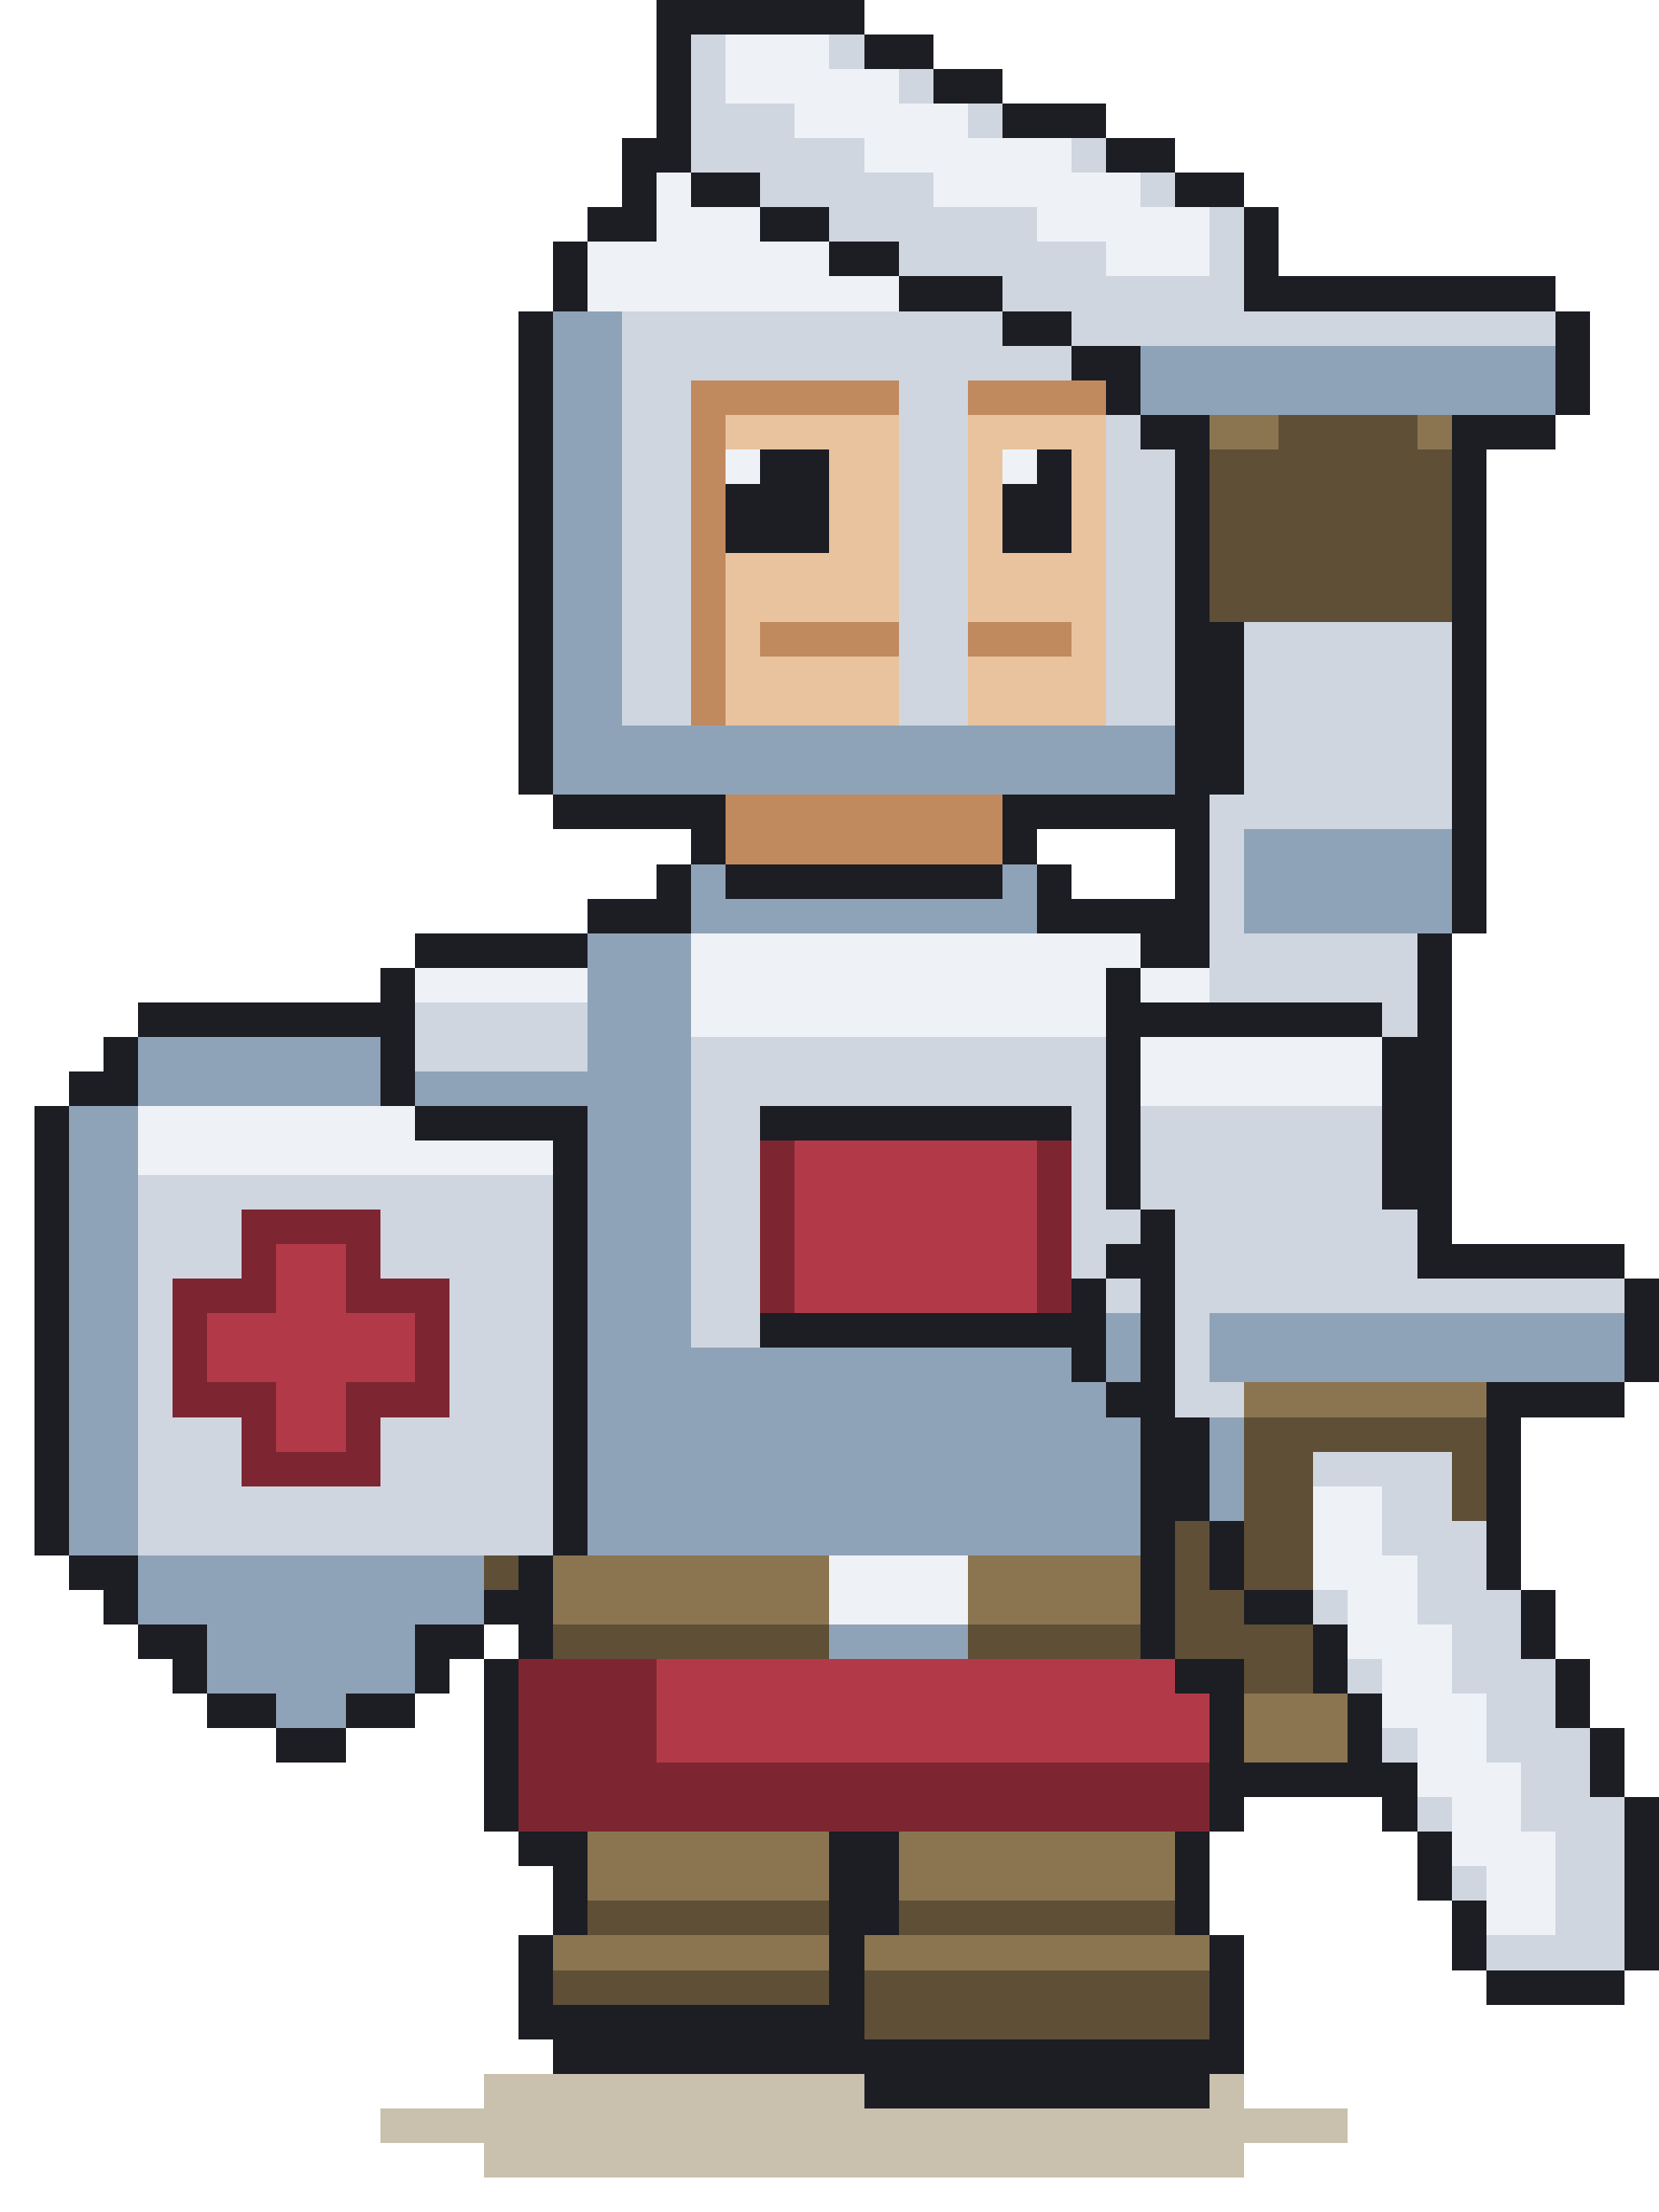
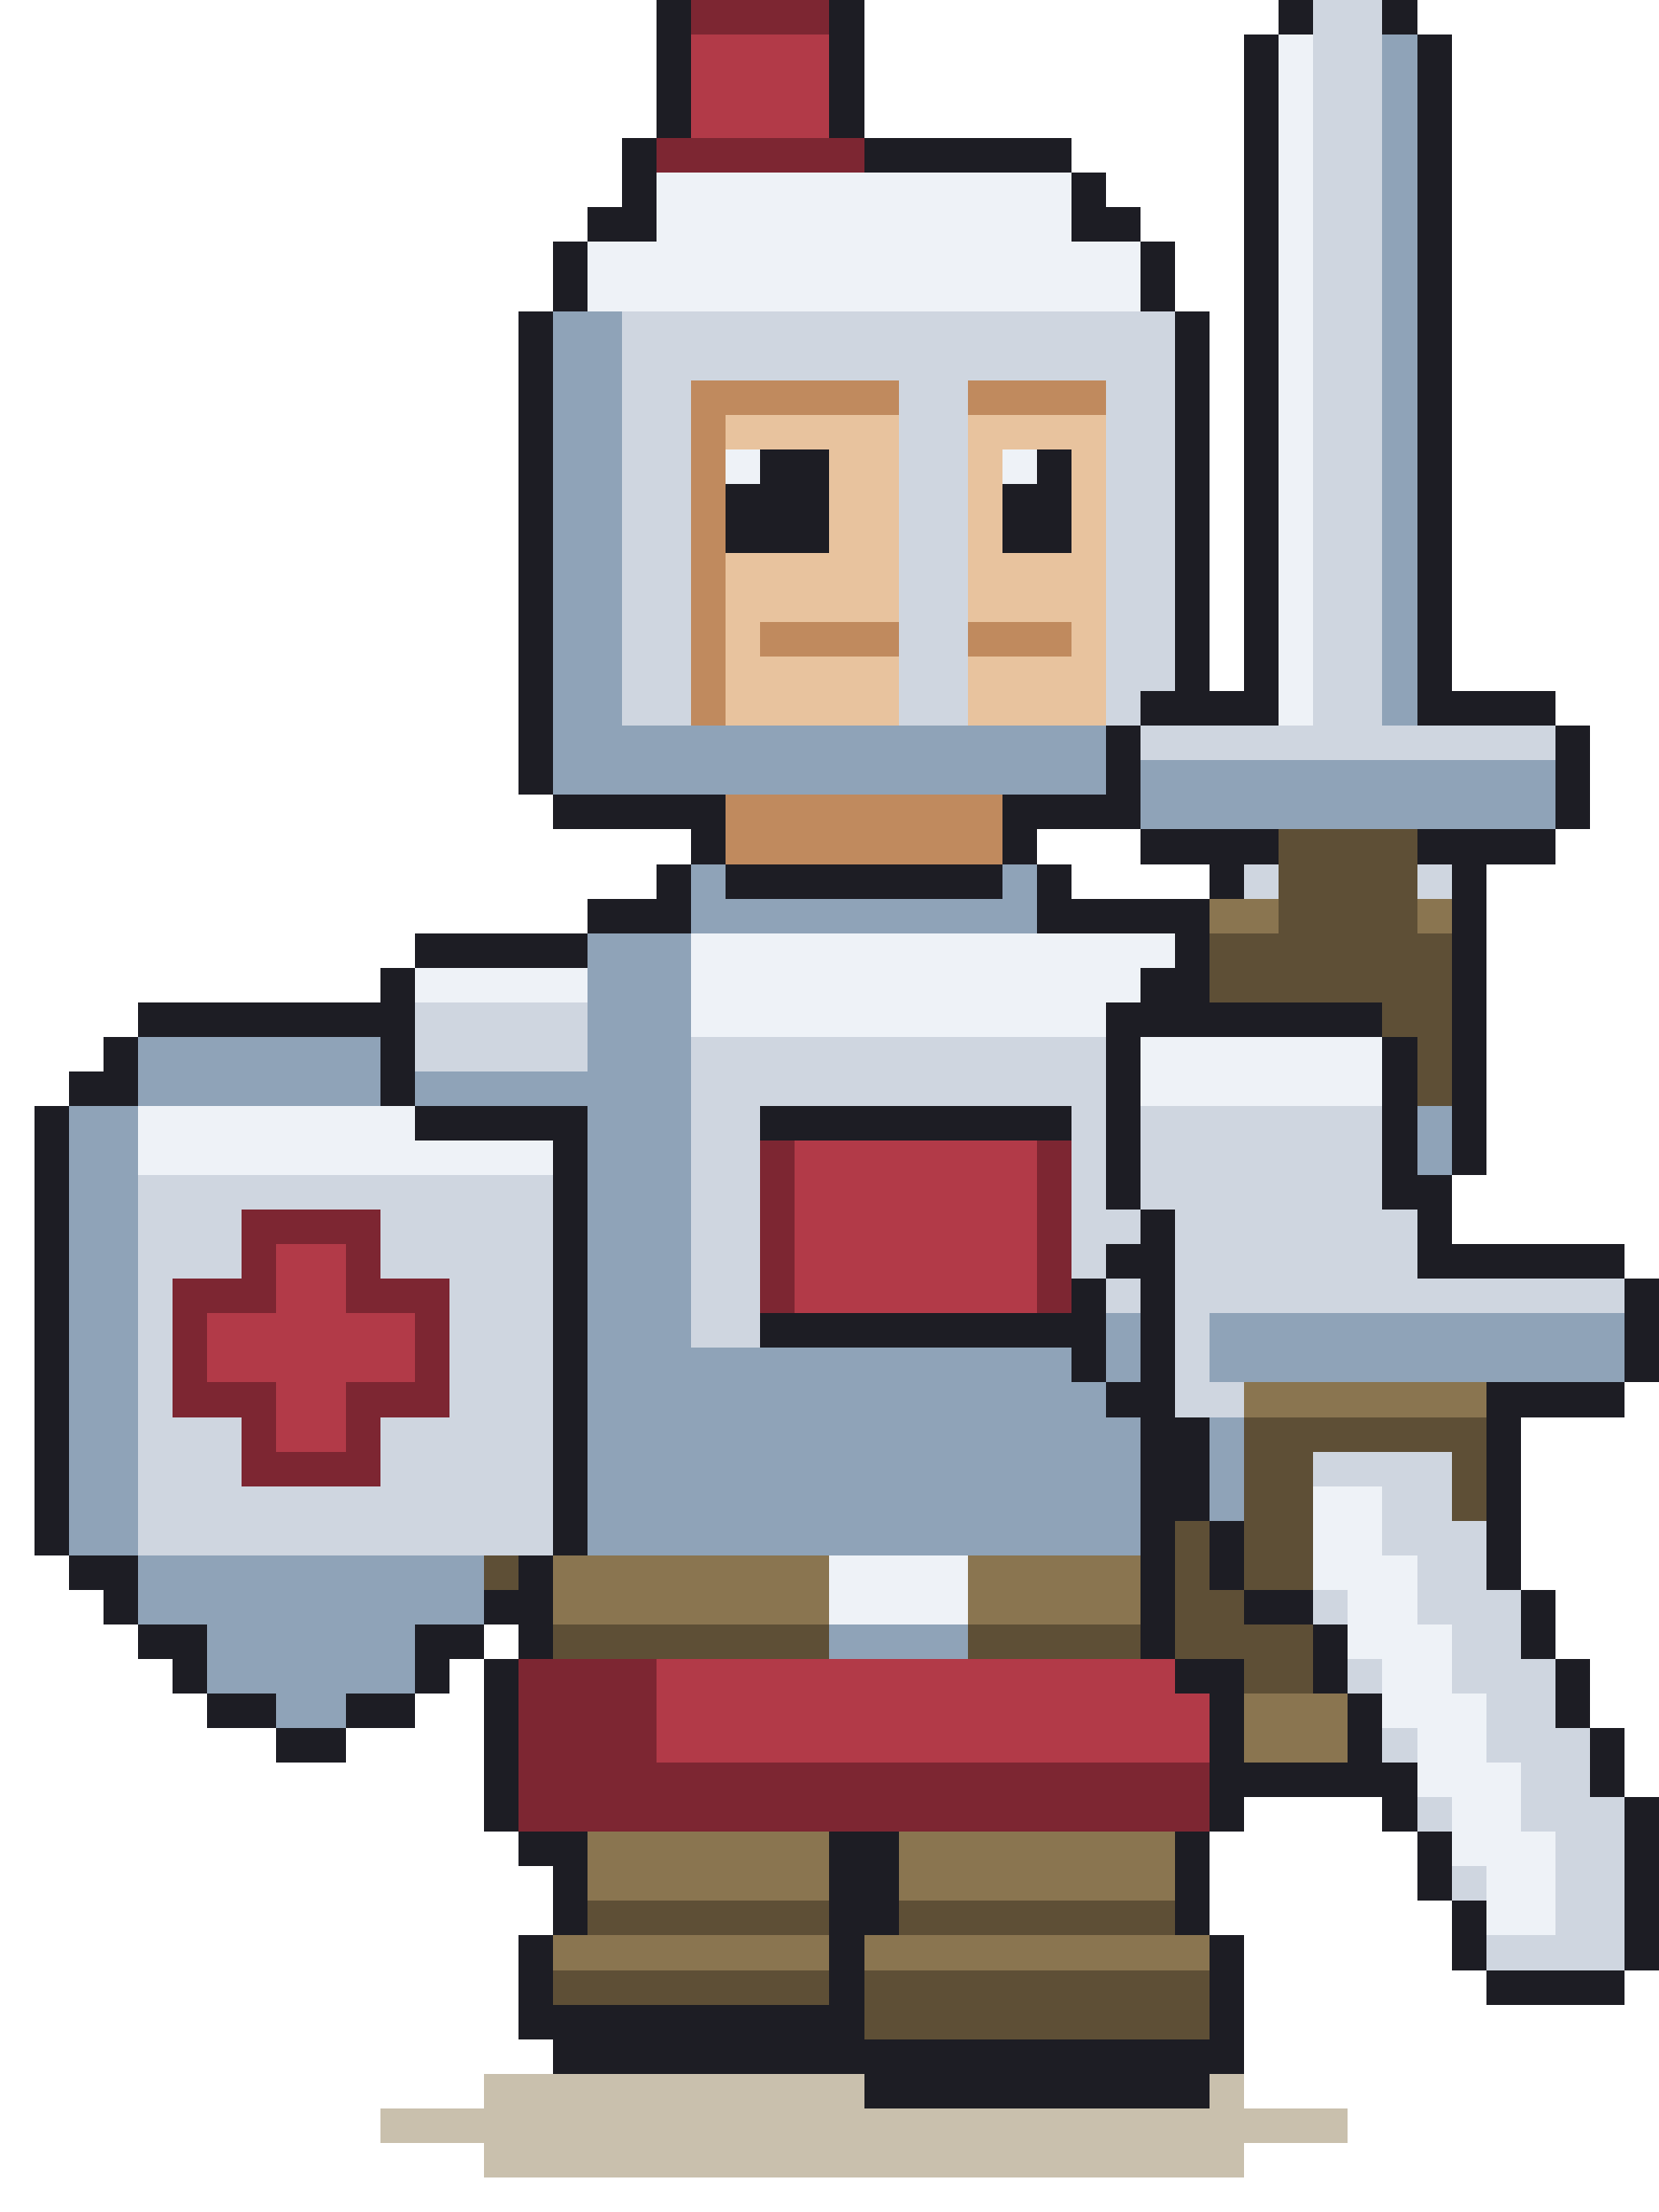
<svg xmlns="http://www.w3.org/2000/svg" viewBox="0 0 48 64" width="48" height="64" shape-rendering="crispEdges">
  <g class="p-shadow">
    <rect x="14" y="60" width="22" height="1" fill="#c9c0ad" />
    <rect x="11" y="61" width="28" height="1" fill="#c9c0ad" />
    <rect x="14" y="62" width="22" height="1" fill="#c9c0ad" />
  </g>
  <g class="p-arm-back">
    <rect x="4" y="29" width="10" height="1" fill="#1d1d24" />
    <rect x="3" y="30" width="1" height="1" fill="#1d1d24" />
    <rect x="4" y="30" width="10" height="2" fill="#8fa3b8" />
    <rect x="14" y="30" width="1" height="1" fill="#1d1d24" />
    <rect x="2" y="31" width="2" height="1" fill="#1d1d24" />
    <rect x="14" y="31" width="5" height="1" fill="#1d1d24" />
    <rect x="1" y="32" width="1" height="13" fill="#1d1d24" />
    <rect x="2" y="32" width="2" height="13" fill="#8fa3b8" />
    <rect x="4" y="32" width="15" height="2" fill="#eef2f7" />
    <rect x="19" y="32" width="1" height="13" fill="#1d1d24" />
    <rect x="4" y="34" width="15" height="1" fill="#cfd6e0" />
    <rect x="4" y="35" width="3" height="2" fill="#cfd6e0" />
    <rect x="7" y="35" width="4" height="1" fill="#7d2632" />
    <rect x="11" y="35" width="8" height="2" fill="#cfd6e0" />
    <rect x="7" y="36" width="1" height="1" fill="#7d2632" />
    <rect x="8" y="36" width="2" height="2" fill="#b23a48" />
    <rect x="10" y="36" width="1" height="1" fill="#7d2632" />
    <rect x="4" y="37" width="1" height="4" fill="#cfd6e0" />
    <rect x="5" y="37" width="3" height="1" fill="#7d2632" />
    <rect x="10" y="37" width="3" height="1" fill="#7d2632" />
    <rect x="13" y="37" width="6" height="4" fill="#cfd6e0" />
    <rect x="5" y="38" width="1" height="2" fill="#7d2632" />
    <rect x="6" y="38" width="6" height="2" fill="#b23a48" />
    <rect x="12" y="38" width="1" height="2" fill="#7d2632" />
    <rect x="5" y="40" width="3" height="1" fill="#7d2632" />
    <rect x="8" y="40" width="2" height="2" fill="#b23a48" />
    <rect x="10" y="40" width="3" height="1" fill="#7d2632" />
    <rect x="4" y="41" width="3" height="2" fill="#cfd6e0" />
    <rect x="7" y="41" width="1" height="1" fill="#7d2632" />
    <rect x="10" y="41" width="1" height="1" fill="#7d2632" />
    <rect x="11" y="41" width="8" height="2" fill="#cfd6e0" />
    <rect x="7" y="42" width="4" height="1" fill="#7d2632" />
    <rect x="4" y="43" width="15" height="2" fill="#cfd6e0" />
    <rect x="2" y="45" width="2" height="1" fill="#1d1d24" />
    <rect x="4" y="45" width="10" height="2" fill="#8fa3b8" />
    <rect x="14" y="45" width="4" height="1" fill="#5e4f36" />
    <rect x="18" y="45" width="1" height="1" fill="#1d1d24" />
    <rect x="3" y="46" width="1" height="1" fill="#1d1d24" />
    <rect x="14" y="46" width="4" height="1" fill="#1d1d24" />
    <rect x="4" y="47" width="2" height="1" fill="#1d1d24" />
    <rect x="6" y="47" width="6" height="2" fill="#8fa3b8" />
    <rect x="12" y="47" width="2" height="1" fill="#1d1d24" />
    <rect x="5" y="48" width="1" height="1" fill="#1d1d24" />
    <rect x="12" y="48" width="1" height="1" fill="#1d1d24" />
    <rect x="6" y="49" width="2" height="1" fill="#1d1d24" />
    <rect x="8" y="49" width="2" height="1" fill="#8fa3b8" />
    <rect x="10" y="49" width="2" height="1" fill="#1d1d24" />
    <rect x="8" y="50" width="2" height="1" fill="#1d1d24" />
  </g>
  <g class="p-torso">
    <rect x="20" y="24" width="10" height="1" fill="#1d1d24" />
    <rect x="19" y="25" width="1" height="1" fill="#1d1d24" />
    <rect x="20" y="25" width="10" height="2" fill="#8fa3b8" />
    <rect x="30" y="25" width="1" height="1" fill="#1d1d24" />
    <rect x="17" y="26" width="3" height="1" fill="#1d1d24" />
    <rect x="30" y="26" width="9" height="1" fill="#1d1d24" />
    <rect x="12" y="27" width="5" height="1" fill="#1d1d24" />
    <rect x="17" y="27" width="3" height="4" fill="#8fa3b8" />
    <rect x="20" y="27" width="19" height="2" fill="#eef2f7" />
    <rect x="39" y="27" width="1" height="7" fill="#1d1d24" />
    <rect x="11" y="28" width="1" height="4" fill="#1d1d24" />
    <rect x="12" y="28" width="5" height="1" fill="#eef2f7" />
    <rect x="12" y="29" width="5" height="2" fill="#cfd6e0" />
    <rect x="20" y="29" width="13" height="1" fill="#eef2f7" />
    <rect x="33" y="29" width="6" height="1" fill="#cfd6e0" />
    <rect x="20" y="30" width="19" height="2" fill="#cfd6e0" />
    <rect x="12" y="31" width="8" height="1" fill="#8fa3b8" />
    <rect x="12" y="32" width="5" height="1" fill="#1d1d24" />
    <rect x="17" y="32" width="3" height="7" fill="#8fa3b8" />
    <rect x="20" y="32" width="2" height="7" fill="#cfd6e0" />
    <rect x="22" y="32" width="9" height="1" fill="#1d1d24" />
    <rect x="31" y="32" width="2" height="7" fill="#cfd6e0" />
    <rect x="33" y="32" width="6" height="2" fill="#8fa3b8" />
    <rect x="16" y="33" width="1" height="12" fill="#1d1d24" />
    <rect x="22" y="33" width="1" height="5" fill="#7d2632" />
    <rect x="23" y="33" width="7" height="5" fill="#b23a48" />
    <rect x="30" y="33" width="1" height="5" fill="#7d2632" />
    <rect x="33" y="34" width="6" height="1" fill="#1d1d24" />
    <rect x="33" y="35" width="1" height="10" fill="#1d1d24" />
    <rect x="22" y="38" width="9" height="1" fill="#1d1d24" />
    <rect x="17" y="39" width="16" height="6" fill="#8fa3b8" />
    <rect x="15" y="45" width="1" height="3" fill="#1d1d24" />
    <rect x="16" y="45" width="8" height="2" fill="#8a7550" />
    <rect x="24" y="45" width="4" height="2" fill="#eef2f7" />
    <rect x="28" y="45" width="6" height="2" fill="#8a7550" />
    <rect x="34" y="45" width="1" height="3" fill="#1d1d24" />
    <rect x="16" y="47" width="8" height="1" fill="#5e4f36" />
    <rect x="24" y="47" width="4" height="1" fill="#8fa3b8" />
    <rect x="28" y="47" width="6" height="1" fill="#5e4f36" />
    <rect x="14" y="48" width="1" height="5" fill="#1d1d24" />
    <rect x="15" y="48" width="4" height="3" fill="#7d2632" />
    <rect x="19" y="48" width="16" height="3" fill="#b23a48" />
    <rect x="35" y="48" width="1" height="5" fill="#1d1d24" />
    <rect x="15" y="51" width="20" height="2" fill="#7d2632" />
    <rect x="15" y="53" width="2" height="1" fill="#1d1d24" />
    <rect x="17" y="53" width="7" height="2" fill="#8a7550" />
    <rect x="24" y="53" width="2" height="3" fill="#1d1d24" />
    <rect x="26" y="53" width="8" height="2" fill="#8a7550" />
    <rect x="34" y="53" width="1" height="3" fill="#1d1d24" />
    <rect x="16" y="54" width="1" height="2" fill="#1d1d24" />
    <rect x="17" y="55" width="7" height="1" fill="#5e4f36" />
    <rect x="26" y="55" width="8" height="1" fill="#5e4f36" />
    <rect x="15" y="56" width="1" height="2" fill="#1d1d24" />
    <rect x="16" y="56" width="8" height="1" fill="#8a7550" />
    <rect x="24" y="56" width="1" height="2" fill="#1d1d24" />
    <rect x="25" y="56" width="10" height="1" fill="#8a7550" />
    <rect x="35" y="56" width="1" height="3" fill="#1d1d24" />
    <rect x="16" y="57" width="8" height="1" fill="#5e4f36" />
    <rect x="25" y="57" width="10" height="2" fill="#5e4f36" />
    <rect x="15" y="58" width="10" height="1" fill="#1d1d24" />
    <rect x="16" y="59" width="20" height="1" fill="#1d1d24" />
    <rect x="25" y="60" width="10" height="1" fill="#1d1d24" />
    <g class="p-head">
      <rect x="19" y="0" width="1" height="4" fill="#1d1d24" />
      <rect x="20" y="0" width="4" height="1" fill="#7d2632" />
      <rect x="24" y="0" width="1" height="4" fill="#1d1d24" />
      <rect x="20" y="1" width="4" height="3" fill="#b23a48" />
      <rect x="18" y="4" width="1" height="2" fill="#1d1d24" />
      <rect x="19" y="4" width="6" height="1" fill="#7d2632" />
      <rect x="25" y="4" width="6" height="1" fill="#1d1d24" />
      <rect x="19" y="5" width="12" height="2" fill="#eef2f7" />
      <rect x="31" y="5" width="1" height="1" fill="#1d1d24" />
      <rect x="17" y="6" width="2" height="1" fill="#1d1d24" />
      <rect x="31" y="6" width="2" height="1" fill="#1d1d24" />
      <rect x="16" y="7" width="1" height="2" fill="#1d1d24" />
      <rect x="17" y="7" width="16" height="2" fill="#eef2f7" />
      <rect x="33" y="7" width="1" height="2" fill="#1d1d24" />
      <rect x="15" y="9" width="1" height="14" fill="#1d1d24" />
      <rect x="16" y="9" width="2" height="12" fill="#8fa3b8" />
      <rect x="18" y="9" width="16" height="2" fill="#cfd6e0" />
      <rect x="34" y="9" width="1" height="14" fill="#1d1d24" />
      <rect x="18" y="11" width="2" height="10" fill="#cfd6e0" />
      <rect x="20" y="11" width="6" height="1" fill="#c08a5e" />
      <rect x="26" y="11" width="2" height="10" fill="#cfd6e0" />
      <rect x="28" y="11" width="4" height="1" fill="#c08a5e" />
      <rect x="32" y="11" width="2" height="10" fill="#cfd6e0" />
      <rect x="20" y="12" width="1" height="9" fill="#c08a5e" />
      <rect x="21" y="12" width="5" height="1" fill="#e8c39e" />
      <rect x="28" y="12" width="4" height="1" fill="#e8c39e" />
      <rect x="21" y="13" width="1" height="1" fill="#eef2f7" />
      <rect x="22" y="13" width="2" height="1" fill="#1d1d24" />
      <rect x="24" y="13" width="2" height="3" fill="#e8c39e" />
      <rect x="28" y="13" width="1" height="3" fill="#e8c39e" />
      <rect x="29" y="13" width="1" height="1" fill="#eef2f7" />
      <rect x="30" y="13" width="1" height="1" fill="#1d1d24" />
      <rect x="31" y="13" width="1" height="3" fill="#e8c39e" />
      <rect x="21" y="14" width="3" height="2" fill="#1d1d24" />
      <rect x="29" y="14" width="2" height="2" fill="#1d1d24" />
      <rect x="21" y="16" width="5" height="2" fill="#e8c39e" />
      <rect x="28" y="16" width="4" height="2" fill="#e8c39e" />
      <rect x="21" y="18" width="1" height="1" fill="#e8c39e" />
      <rect x="22" y="18" width="4" height="1" fill="#c08a5e" />
      <rect x="28" y="18" width="3" height="1" fill="#c08a5e" />
      <rect x="31" y="18" width="1" height="1" fill="#e8c39e" />
      <rect x="21" y="19" width="5" height="2" fill="#e8c39e" />
      <rect x="28" y="19" width="4" height="2" fill="#e8c39e" />
      <rect x="16" y="21" width="18" height="2" fill="#8fa3b8" />
      <rect x="16" y="23" width="5" height="1" fill="#1d1d24" />
      <rect x="21" y="23" width="8" height="2" fill="#c08a5e" />
      <rect x="29" y="23" width="5" height="1" fill="#1d1d24" />
      <rect x="20" y="24" width="1" height="1" fill="#1d1d24" />
      <rect x="29" y="24" width="1" height="1" fill="#1d1d24" />
      <rect x="21" y="25" width="8" height="1" fill="#1d1d24" />
    </g>
  </g>
  <g class="p-arm-front">
    <g class="f f0">
      <rect x="38" y="10" width="1" height="1" fill="#1d1d24" />
      <rect x="37" y="11" width="1" height="4" fill="#1d1d24" />
      <rect x="38" y="11" width="1" height="1" fill="#cfd6e0" />
      <rect x="39" y="11" width="1" height="1" fill="#1d1d24" />
      <rect x="38" y="12" width="2" height="25" fill="#cfd6e0" />
      <rect x="40" y="12" width="1" height="3" fill="#1d1d24" />
      <rect x="36" y="15" width="1" height="13" fill="#1d1d24" />
      <rect x="37" y="15" width="1" height="14" fill="#eef2f7" />
      <rect x="40" y="15" width="1" height="22" fill="#8fa3b8" />
      <rect x="41" y="15" width="1" height="21" fill="#1d1d24" />
      <rect x="33" y="28" width="4" height="1" fill="#1d1d24" />
      <rect x="32" y="29" width="1" height="5" fill="#1d1d24" />
      <rect x="33" y="29" width="5" height="2" fill="#eef2f7" />
      <rect x="33" y="31" width="4" height="3" fill="#cfd6e0" />
      <rect x="37" y="31" width="1" height="6" fill="#eef2f7" />
      <rect x="33" y="34" width="1" height="2" fill="#1d1d24" />
      <rect x="34" y="34" width="3" height="3" fill="#cfd6e0" />
      <rect x="32" y="36" width="2" height="1" fill="#1d1d24" />
      <rect x="41" y="36" width="3" height="1" fill="#1d1d24" />
      <rect x="31" y="37" width="1" height="3" fill="#1d1d24" />
      <rect x="32" y="37" width="12" height="1" fill="#cfd6e0" />
      <rect x="44" y="37" width="1" height="3" fill="#1d1d24" />
      <rect x="32" y="38" width="12" height="2" fill="#8fa3b8" />
      <rect x="32" y="40" width="2" height="1" fill="#1d1d24" />
      <rect x="34" y="40" width="7" height="1" fill="#8fa3b8" />
      <rect x="41" y="40" width="3" height="1" fill="#1d1d24" />
      <rect x="33" y="41" width="1" height="7" fill="#1d1d24" />
      <rect x="34" y="41" width="2" height="1" fill="#8fa3b8" />
      <rect x="36" y="41" width="4" height="2" fill="#5e4f36" />
      <rect x="40" y="41" width="1" height="1" fill="#8fa3b8" />
      <rect x="41" y="41" width="1" height="7" fill="#1d1d24" />
      <rect x="34" y="42" width="2" height="1" fill="#8a7550" />
      <rect x="40" y="42" width="1" height="1" fill="#8a7550" />
      <rect x="34" y="43" width="7" height="5" fill="#5e4f36" />
      <rect x="34" y="48" width="2" height="1" fill="#1d1d24" />
      <rect x="36" y="48" width="4" height="1" fill="#5e4f36" />
      <rect x="40" y="48" width="1" height="3" fill="#1d1d24" />
      <rect x="35" y="49" width="1" height="2" fill="#1d1d24" />
      <rect x="36" y="49" width="4" height="2" fill="#8a7550" />
      <rect x="36" y="51" width="4" height="1" fill="#1d1d24" />
    </g>
    <g class="f f1">
-       <rect x="20" y="0" width="5" height="1" fill="#1d1d24" />
-       <rect x="19" y="1" width="1" height="4" fill="#1d1d24" />
-       <rect x="20" y="1" width="1" height="2" fill="#cfd6e0" />
-       <rect x="21" y="1" width="3" height="1" fill="#eef2f7" />
-       <rect x="24" y="1" width="1" height="1" fill="#cfd6e0" />
-       <rect x="25" y="1" width="2" height="1" fill="#1d1d24" />
-       <rect x="21" y="2" width="5" height="1" fill="#eef2f7" />
-       <rect x="26" y="2" width="1" height="1" fill="#cfd6e0" />
-       <rect x="27" y="2" width="2" height="1" fill="#1d1d24" />
-       <rect x="20" y="3" width="3" height="1" fill="#cfd6e0" />
-       <rect x="23" y="3" width="5" height="1" fill="#eef2f7" />
-       <rect x="28" y="3" width="1" height="1" fill="#cfd6e0" />
-       <rect x="29" y="3" width="3" height="1" fill="#1d1d24" />
-       <rect x="20" y="4" width="5" height="1" fill="#cfd6e0" />
-       <rect x="25" y="4" width="6" height="1" fill="#eef2f7" />
-       <rect x="31" y="4" width="1" height="1" fill="#cfd6e0" />
-       <rect x="32" y="4" width="2" height="1" fill="#1d1d24" />
-       <rect x="20" y="5" width="2" height="1" fill="#1d1d24" />
-       <rect x="22" y="5" width="5" height="1" fill="#cfd6e0" />
-       <rect x="27" y="5" width="6" height="1" fill="#eef2f7" />
-       <rect x="33" y="5" width="1" height="1" fill="#cfd6e0" />
-       <rect x="34" y="5" width="2" height="1" fill="#1d1d24" />
-       <rect x="22" y="6" width="2" height="1" fill="#1d1d24" />
-       <rect x="24" y="6" width="6" height="1" fill="#cfd6e0" />
-       <rect x="30" y="6" width="5" height="1" fill="#eef2f7" />
-       <rect x="35" y="6" width="1" height="2" fill="#cfd6e0" />
-       <rect x="36" y="6" width="1" height="2" fill="#1d1d24" />
-       <rect x="24" y="7" width="2" height="1" fill="#1d1d24" />
-       <rect x="26" y="7" width="6" height="1" fill="#cfd6e0" />
-       <rect x="32" y="7" width="3" height="1" fill="#eef2f7" />
-       <rect x="26" y="8" width="3" height="1" fill="#1d1d24" />
-       <rect x="29" y="8" width="7" height="1" fill="#cfd6e0" />
-       <rect x="36" y="8" width="9" height="1" fill="#1d1d24" />
-       <rect x="29" y="9" width="2" height="1" fill="#1d1d24" />
-       <rect x="31" y="9" width="14" height="1" fill="#cfd6e0" />
-       <rect x="45" y="9" width="1" height="3" fill="#1d1d24" />
-       <rect x="31" y="10" width="2" height="1" fill="#1d1d24" />
-       <rect x="33" y="10" width="12" height="2" fill="#8fa3b8" />
-       <rect x="32" y="11" width="1" height="1" fill="#1d1d24" />
-       <rect x="33" y="12" width="2" height="1" fill="#1d1d24" />
-       <rect x="35" y="12" width="2" height="1" fill="#8a7550" />
-       <rect x="37" y="12" width="4" height="1" fill="#5e4f36" />
-       <rect x="41" y="12" width="1" height="1" fill="#8a7550" />
-       <rect x="42" y="12" width="3" height="1" fill="#1d1d24" />
-       <rect x="34" y="13" width="1" height="5" fill="#1d1d24" />
-       <rect x="35" y="13" width="7" height="5" fill="#5e4f36" />
-       <rect x="42" y="13" width="1" height="14" fill="#1d1d24" />
-       <rect x="35" y="18" width="1" height="5" fill="#1d1d24" />
-       <rect x="36" y="18" width="6" height="5" fill="#cfd6e0" />
-       <rect x="34" y="23" width="1" height="4" fill="#1d1d24" />
-       <rect x="35" y="23" width="7" height="1" fill="#cfd6e0" />
-       <rect x="35" y="24" width="1" height="3" fill="#cfd6e0" />
-       <rect x="36" y="24" width="6" height="3" fill="#8fa3b8" />
-       <rect x="33" y="27" width="2" height="1" fill="#1d1d24" />
-       <rect x="35" y="27" width="6" height="3" fill="#cfd6e0" />
-       <rect x="41" y="27" width="1" height="6" fill="#1d1d24" />
-       <rect x="32" y="28" width="1" height="5" fill="#1d1d24" />
-       <rect x="33" y="28" width="2" height="2" fill="#eef2f7" />
-       <rect x="33" y="30" width="8" height="3" fill="#cfd6e0" />
-       <rect x="33" y="33" width="8" height="1" fill="#1d1d24" />
+       <rect x="37" y="0" width="1" height="1" fill="#1d1d24" />
+       <rect x="38" y="0" width="2" height="21" fill="#cfd6e0" />
+       <rect x="40" y="0" width="1" height="1" fill="#1d1d24" />
+       <rect x="36" y="1" width="1" height="19" fill="#1d1d24" />
+       <rect x="37" y="1" width="1" height="20" fill="#eef2f7" />
+       <rect x="40" y="1" width="1" height="20" fill="#8fa3b8" />
+       <rect x="41" y="1" width="1" height="19" fill="#1d1d24" />
+       <rect x="33" y="20" width="4" height="1" fill="#1d1d24" />
+       <rect x="41" y="20" width="4" height="1" fill="#1d1d24" />
+       <rect x="32" y="21" width="1" height="3" fill="#1d1d24" />
+       <rect x="33" y="21" width="12" height="1" fill="#cfd6e0" />
+       <rect x="45" y="21" width="1" height="3" fill="#1d1d24" />
+       <rect x="33" y="22" width="12" height="2" fill="#8fa3b8" />
+       <rect x="33" y="24" width="4" height="1" fill="#1d1d24" />
+       <rect x="37" y="24" width="4" height="3" fill="#5e4f36" />
+       <rect x="41" y="24" width="4" height="1" fill="#1d1d24" />
+       <rect x="35" y="25" width="1" height="1" fill="#1d1d24" />
+       <rect x="36" y="25" width="1" height="1" fill="#cfd6e0" />
+       <rect x="41" y="25" width="1" height="1" fill="#cfd6e0" />
+       <rect x="42" y="25" width="1" height="9" fill="#1d1d24" />
+       <rect x="34" y="26" width="1" height="2" fill="#1d1d24" />
+       <rect x="35" y="26" width="2" height="1" fill="#8a7550" />
+       <rect x="41" y="26" width="1" height="1" fill="#8a7550" />
+       <rect x="35" y="27" width="7" height="5" fill="#5e4f36" />
+       <rect x="33" y="28" width="2" height="1" fill="#1d1d24" />
+       <rect x="32" y="29" width="1" height="5" fill="#1d1d24" />
+       <rect x="33" y="29" width="2" height="2" fill="#eef2f7" />
+       <rect x="33" y="31" width="2" height="1" fill="#cfd6e0" />
+       <rect x="33" y="32" width="3" height="2" fill="#cfd6e0" />
+       <rect x="36" y="32" width="1" height="1" fill="#8fa3b8" />
+       <rect x="37" y="32" width="4" height="1" fill="#5e4f36" />
+       <rect x="41" y="32" width="1" height="1" fill="#8fa3b8" />
+       <rect x="36" y="33" width="6" height="1" fill="#8fa3b8" />
+       <rect x="33" y="34" width="9" height="1" fill="#1d1d24" />
    </g>
    <g class="f f2">
      <rect x="33" y="29" width="7" height="1" fill="#1d1d24" />
      <rect x="32" y="30" width="1" height="5" fill="#1d1d24" />
      <rect x="33" y="30" width="7" height="2" fill="#eef2f7" />
      <rect x="40" y="30" width="1" height="5" fill="#1d1d24" />
      <rect x="33" y="32" width="7" height="3" fill="#cfd6e0" />
      <rect x="33" y="35" width="1" height="6" fill="#1d1d24" />
      <rect x="34" y="35" width="7" height="2" fill="#cfd6e0" />
      <rect x="41" y="35" width="1" height="1" fill="#1d1d24" />
      <rect x="41" y="36" width="6" height="1" fill="#1d1d24" />
      <rect x="34" y="37" width="13" height="1" fill="#cfd6e0" />
      <rect x="47" y="37" width="1" height="3" fill="#1d1d24" />
      <rect x="34" y="38" width="1" height="2" fill="#cfd6e0" />
      <rect x="35" y="38" width="12" height="2" fill="#8fa3b8" />
      <rect x="34" y="40" width="2" height="1" fill="#cfd6e0" />
      <rect x="36" y="40" width="7" height="1" fill="#8a7550" />
      <rect x="43" y="40" width="4" height="1" fill="#1d1d24" />
      <rect x="34" y="41" width="1" height="3" fill="#1d1d24" />
      <rect x="35" y="41" width="1" height="3" fill="#8fa3b8" />
      <rect x="36" y="41" width="7" height="1" fill="#5e4f36" />
      <rect x="43" y="41" width="1" height="5" fill="#1d1d24" />
      <rect x="36" y="42" width="2" height="4" fill="#5e4f36" />
      <rect x="38" y="42" width="4" height="1" fill="#cfd6e0" />
      <rect x="42" y="42" width="1" height="2" fill="#5e4f36" />
      <rect x="38" y="43" width="2" height="2" fill="#eef2f7" />
      <rect x="40" y="43" width="2" height="1" fill="#cfd6e0" />
      <rect x="35" y="44" width="1" height="2" fill="#1d1d24" />
      <rect x="40" y="44" width="3" height="1" fill="#cfd6e0" />
      <rect x="38" y="45" width="3" height="1" fill="#eef2f7" />
      <rect x="41" y="45" width="2" height="1" fill="#cfd6e0" />
      <rect x="36" y="46" width="2" height="1" fill="#1d1d24" />
      <rect x="38" y="46" width="1" height="1" fill="#cfd6e0" />
      <rect x="39" y="46" width="2" height="1" fill="#eef2f7" />
      <rect x="41" y="46" width="3" height="1" fill="#cfd6e0" />
      <rect x="44" y="46" width="1" height="2" fill="#1d1d24" />
      <rect x="38" y="47" width="1" height="2" fill="#1d1d24" />
      <rect x="39" y="47" width="3" height="1" fill="#eef2f7" />
      <rect x="42" y="47" width="2" height="1" fill="#cfd6e0" />
      <rect x="39" y="48" width="1" height="1" fill="#cfd6e0" />
      <rect x="40" y="48" width="2" height="1" fill="#eef2f7" />
      <rect x="42" y="48" width="3" height="1" fill="#cfd6e0" />
      <rect x="45" y="48" width="1" height="2" fill="#1d1d24" />
      <rect x="39" y="49" width="1" height="2" fill="#1d1d24" />
      <rect x="40" y="49" width="3" height="1" fill="#eef2f7" />
      <rect x="43" y="49" width="2" height="1" fill="#cfd6e0" />
      <rect x="40" y="50" width="1" height="1" fill="#cfd6e0" />
      <rect x="41" y="50" width="2" height="1" fill="#eef2f7" />
      <rect x="43" y="50" width="3" height="1" fill="#cfd6e0" />
      <rect x="46" y="50" width="1" height="2" fill="#1d1d24" />
      <rect x="40" y="51" width="1" height="2" fill="#1d1d24" />
      <rect x="41" y="51" width="3" height="1" fill="#eef2f7" />
      <rect x="44" y="51" width="2" height="1" fill="#cfd6e0" />
      <rect x="41" y="52" width="1" height="1" fill="#cfd6e0" />
      <rect x="42" y="52" width="2" height="1" fill="#eef2f7" />
      <rect x="44" y="52" width="3" height="1" fill="#cfd6e0" />
      <rect x="47" y="52" width="1" height="5" fill="#1d1d24" />
      <rect x="41" y="53" width="1" height="2" fill="#1d1d24" />
      <rect x="42" y="53" width="3" height="1" fill="#eef2f7" />
      <rect x="45" y="53" width="2" height="3" fill="#cfd6e0" />
      <rect x="42" y="54" width="1" height="1" fill="#cfd6e0" />
      <rect x="43" y="54" width="2" height="2" fill="#eef2f7" />
      <rect x="42" y="55" width="1" height="2" fill="#1d1d24" />
      <rect x="43" y="56" width="4" height="1" fill="#cfd6e0" />
      <rect x="43" y="57" width="4" height="1" fill="#1d1d24" />
    </g>
  </g>
</svg>
